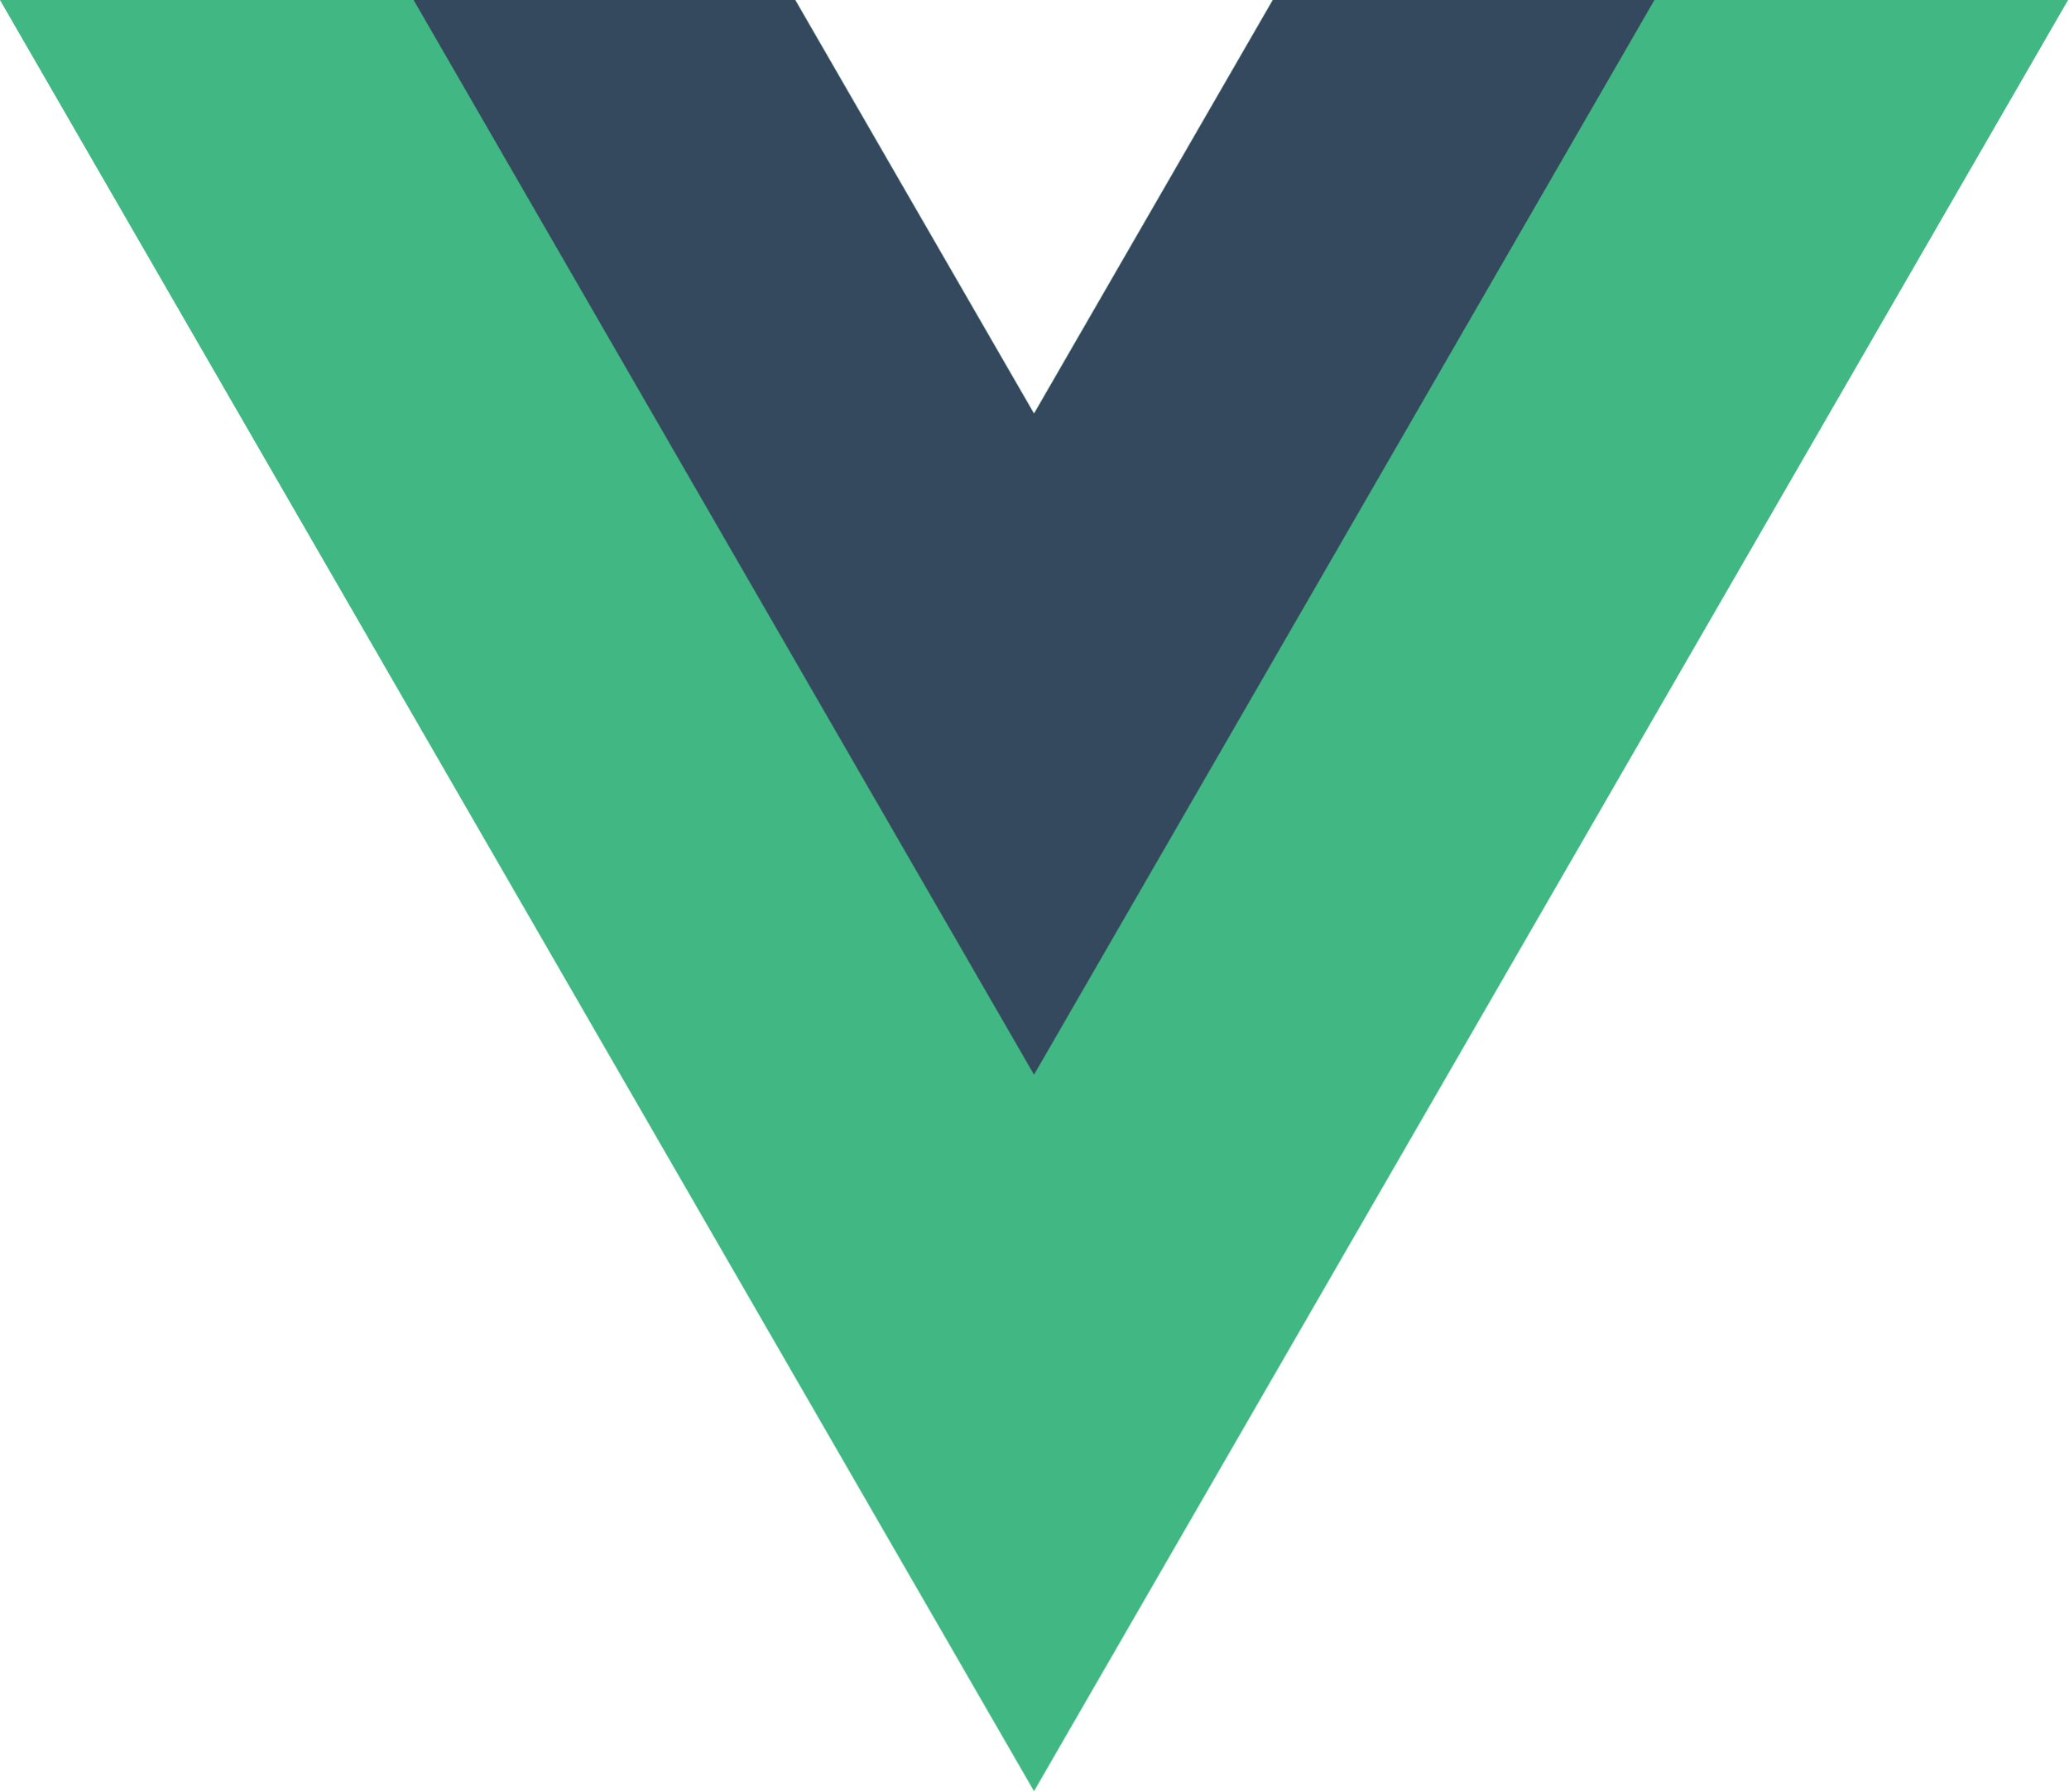
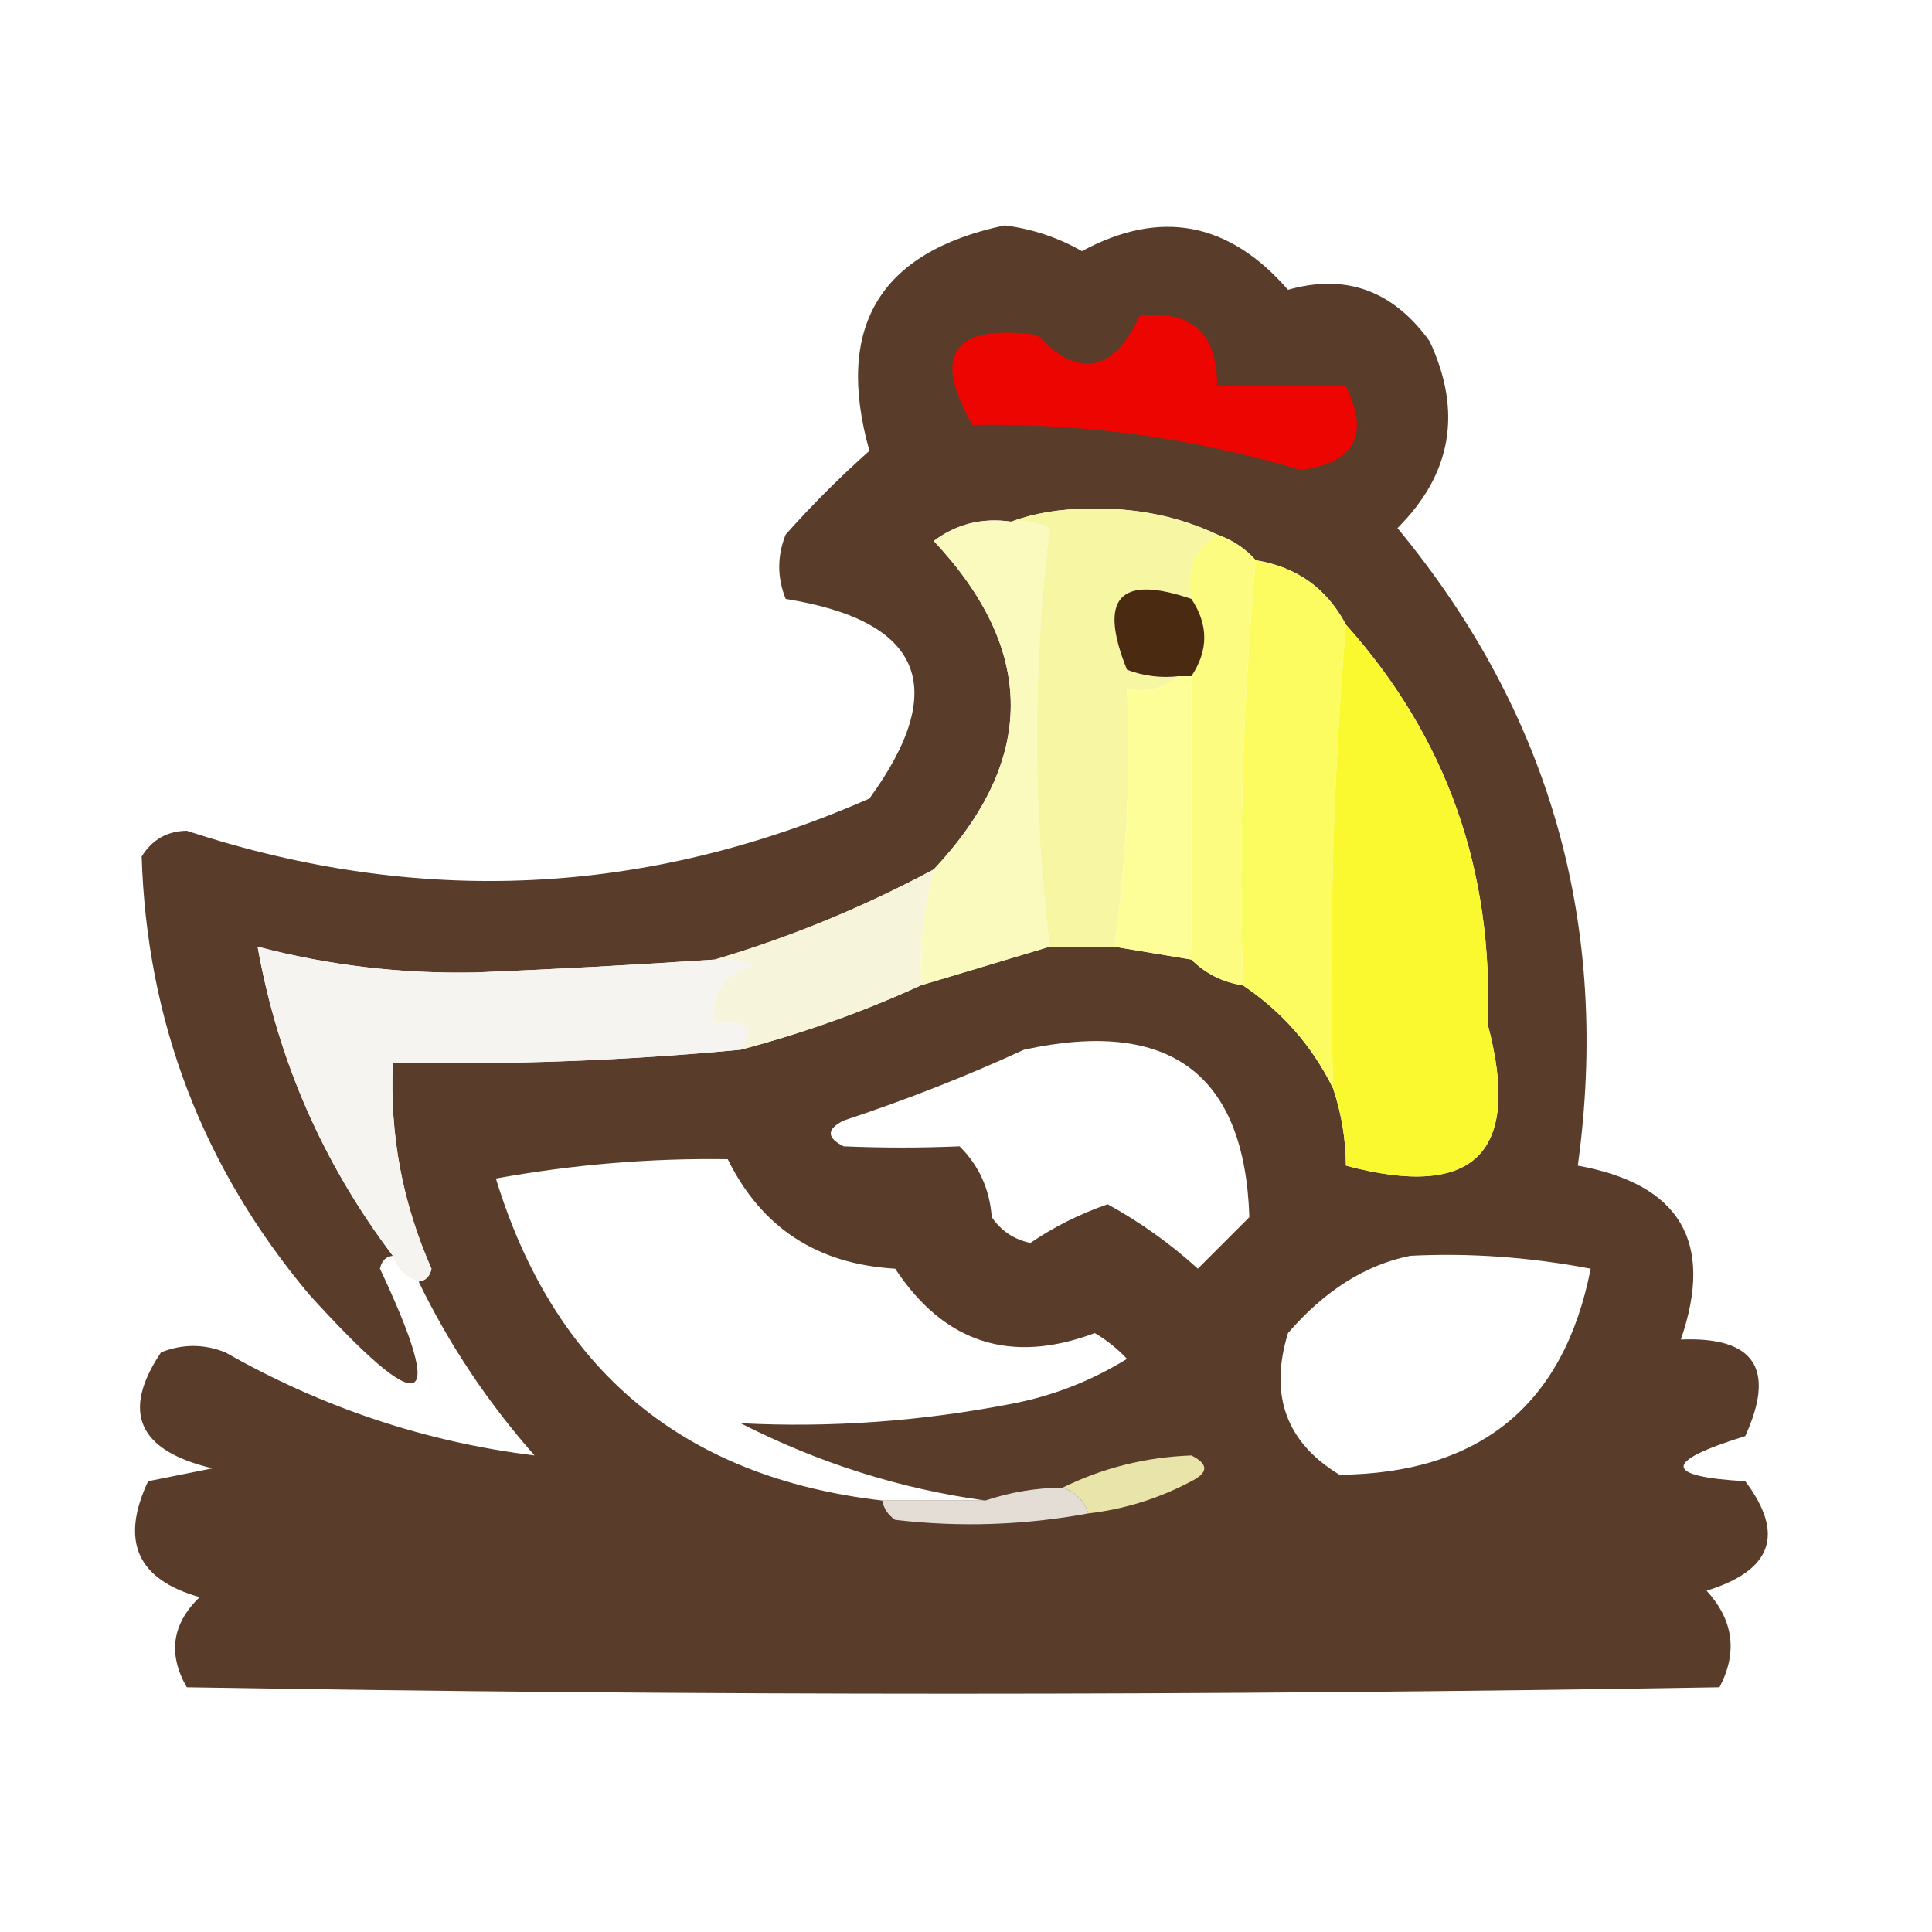
- <svg xmlns="http://www.w3.org/2000/svg" version="1.1" viewBox="0 0 261.76 226.69">
-   <g transform="matrix(1.3333 0 0 -1.3333 -76.311 313.34)">
-     <g transform="translate(178.06 235.01)">
-       <path d="m0 0-22.669-39.264-22.669 39.264h-75.491l98.16-170.02 98.16 170.02z" fill="#41b883" />
-     </g>
-     <g transform="translate(178.06 235.01)">
-       <path d="m0 0-22.669-39.264-22.669 39.264h-36.227l58.896-102.01 58.896 102.01z" fill="#34495e" />
-     </g>
+ <svg xmlns="http://www.w3.org/2000/svg" version="1.1" width="150px" height="150px" style="shape-rendering:geometricPrecision; text-rendering:geometricPrecision; image-rendering:optimizeQuality; fill-rule:evenodd; clip-rule:evenodd">
+   <g>
+     <path style="opacity:0.882" fill="#43220d" d="M 32.5,99.5 C 33.043,99.44 33.376,99.107 33.5,98.5C 31.245,93.402 30.245,88.069 30.5,82.5C 39.528,82.68 48.528,82.347 57.5,81.5C 62.393,80.204 67.06,78.538 71.5,76.5C 74.85,75.497 78.183,74.497 81.5,73.5C 83.167,73.5 84.833,73.5 86.5,73.5C 88.5,73.833 90.5,74.167 92.5,74.5C 93.605,75.6 94.938,76.267 96.5,76.5C 99.55,78.549 101.883,81.216 103.5,84.5C 104.15,86.435 104.483,88.435 104.5,90.5C 114.496,93.171 118.162,89.504 115.5,79.5C 115.968,67.563 112.301,57.229 104.5,48.5C 103.008,45.677 100.674,44.01 97.5,43.5C 96.71,42.599 95.71,41.932 94.5,41.5C 91.45,40.065 88.117,39.398 84.5,39.5C 82.303,39.505 80.303,39.838 78.5,40.5C 76.249,40.181 74.249,40.681 72.5,42C 80.467,50.499 80.467,58.999 72.5,67.5C 67.027,70.432 61.36,72.765 55.5,74.5C 49.343,74.912 43.176,75.246 37,75.5C 31.192,75.624 25.526,74.957 20,73.5C 21.573,82.314 25.073,90.314 30.5,97.5C 29.957,97.56 29.624,97.893 29.5,98.5C 34.75,109.664 32.917,110.33 24,100.5C 15.729,90.633 11.396,79.299 11,66.5C 11.804,65.195 12.971,64.529 14.5,64.5C 32.522,70.433 50.189,69.6 67.5,62C 73.772,53.372 71.605,48.205 61,46.5C 60.333,44.833 60.333,43.167 61,41.5C 63.019,39.23 65.185,37.063 67.5,35C 64.796,25.382 68.296,19.549 78,17.5C 80.151,17.773 82.151,18.439 84,19.5C 90.071,16.215 95.404,17.215 100,22.5C 104.495,21.223 108.162,22.556 111,26.5C 113.548,31.966 112.714,36.8 108.5,41C 120.391,55.389 125.058,71.889 122.5,90.5C 130.445,91.934 133.111,96.434 130.5,104C 136.216,103.77 137.883,106.27 135.5,111.5C 129.123,113.471 129.123,114.638 135.5,115C 138.593,119.1 137.593,121.934 132.5,123.5C 134.592,125.789 134.926,128.289 133.5,131C 93.833,131.667 54.167,131.667 14.5,131C 13.018,128.408 13.352,126.075 15.5,124C 10.651,122.639 9.318,119.639 11.5,115C 13.167,114.667 14.833,114.333 16.5,114C 10.724,112.637 9.39,109.637 12.5,105C 14.167,104.333 15.833,104.333 17.5,105C 25.043,109.292 33.043,111.959 41.5,113C 37.859,108.873 34.859,104.373 32.5,99.5 Z M 79.5,81.5 C 90.806,79.03 96.64,83.363 97,94.5C 95.667,95.833 94.333,97.167 93,98.5C 90.863,96.558 88.529,94.891 86,93.5C 83.845,94.244 81.845,95.244 80,96.5C 78.739,96.241 77.739,95.574 77,94.5C 76.837,92.324 76.004,90.491 74.5,89C 71.514,89.128 68.514,89.128 65.5,89C 64.167,88.333 64.167,87.667 65.5,87C 70.367,85.389 75.034,83.556 79.5,81.5 Z M 76.5,116.5 C 73.833,116.5 71.167,116.5 68.5,116.5C 53.053,114.722 43.053,106.388 38.5,91.5C 44.485,90.412 50.485,89.912 56.5,90C 59.123,95.32 63.457,98.153 69.5,98.5C 73.316,104.279 78.483,105.946 85,103.5C 85.925,104.047 86.758,104.713 87.5,105.5C 84.721,107.222 81.721,108.389 78.5,109C 71.469,110.359 64.469,110.859 57.5,110.5C 63.582,113.598 69.916,115.598 76.5,116.5 Z M 109.5,97.5 C 114.08,97.266 118.747,97.6 123.5,98.5C 121.429,109.06 114.929,114.394 104,114.5C 99.859,111.992 98.525,108.326 100,103.5C 102.854,100.198 106.02,98.198 109.5,97.5 Z" />
+   </g>
+   <g>
+     <path style="opacity:1" fill="#ec0501" d="M 88.5,24.5 C 92.529,24.057 94.529,25.891 94.5,30C 97.833,30 101.167,30 104.5,30C 106.35,33.748 105.183,35.914 101,36.5C 92.711,34.01 84.211,32.843 75.5,33C 72.334,27.481 74.001,25.148 80.5,26C 83.772,29.419 86.438,28.919 88.5,24.5 Z" />
+   </g>
+   <g>
+     <path style="opacity:1" fill="#faf9be" d="M 78.5,40.5 C 79.552,40.35 80.552,40.517 81.5,41C 80.177,51.833 80.177,62.667 81.5,73.5C 78.183,74.497 74.85,75.497 71.5,76.5C 71.368,73.43 71.701,70.43 72.5,67.5C 80.467,58.999 80.467,50.499 72.5,42C 74.249,40.681 76.249,40.181 78.5,40.5 Z" />
+   </g>
+   <g>
+     <path style="opacity:1" fill="#f7f6a3" d="M 78.5,40.5 C 80.303,39.838 82.303,39.505 84.5,39.5C 88.117,39.398 91.45,40.065 94.5,41.5C 92.744,42.552 92.077,44.219 92.5,46.5C 86.915,44.587 85.248,46.42 87.5,52C 88.793,52.49 90.127,52.657 91.5,52.5C 90.432,53.434 89.099,53.768 87.5,53.5C 87.793,60.255 87.46,66.922 86.5,73.5C 84.833,73.5 83.167,73.5 81.5,73.5C 80.177,62.667 80.177,51.833 81.5,41C 80.552,40.517 79.552,40.35 78.5,40.5 Z" />
+   </g>
+   <g>
+     <path style="opacity:1" fill="#fcfc81" d="M 94.5,41.5 C 95.71,41.932 96.71,42.599 97.5,43.5C 96.505,54.321 96.172,65.321 96.5,76.5C 94.938,76.267 93.605,75.6 92.5,74.5C 92.5,67.167 92.5,59.833 92.5,52.5C 93.833,50.5 93.833,48.5 92.5,46.5C 92.077,44.219 92.744,42.552 94.5,41.5 Z" />
+   </g>
+   <g>
+     <path style="opacity:1" fill="#fcfc61" d="M 97.5,43.5 C 100.674,44.01 103.008,45.677 104.5,48.5C 103.505,60.322 103.172,72.322 103.5,84.5C 101.883,81.216 99.55,78.549 96.5,76.5C 96.172,65.321 96.505,54.321 97.5,43.5 Z" />
+   </g>
+   <g>
+     <path style="opacity:1" fill="#4a2a11" d="M 92.5,46.5 C 93.833,48.5 93.833,50.5 92.5,52.5C 92.167,52.5 91.833,52.5 91.5,52.5C 90.127,52.657 88.793,52.49 87.5,52C 85.248,46.42 86.915,44.587 92.5,46.5 Z" />
+   </g>
+   <g>
+     <path style="opacity:1" fill="#fefe99" d="M 91.5,52.5 C 91.833,52.5 92.167,52.5 92.5,52.5C 92.5,59.833 92.5,67.167 92.5,74.5C 90.5,74.167 88.5,73.833 86.5,73.5C 87.46,66.922 87.793,60.255 87.5,53.5C 89.099,53.768 90.432,53.434 91.5,52.5 Z" />
+   </g>
+   <g>
+     <path style="opacity:1" fill="#faf930" d="M 104.5,48.5 C 112.301,57.229 115.968,67.563 115.5,79.5C 118.162,89.504 114.496,93.171 104.5,90.5C 104.483,88.435 104.15,86.435 103.5,84.5C 103.172,72.322 103.505,60.322 104.5,48.5 Z" />
+   </g>
+   <g>
+     <path style="opacity:1" fill="#f6f5db" d="M 72.5,67.5 C 71.701,70.43 71.368,73.43 71.5,76.5C 67.06,78.538 62.393,80.204 57.5,81.5C 58.66,79.797 57.993,79.131 55.5,79.5C 55.137,77.088 56.137,75.588 58.5,75C 57.552,74.517 56.552,74.35 55.5,74.5C 61.36,72.765 67.027,70.432 72.5,67.5 Z" />
+   </g>
+   <g>
+     <path style="opacity:0.989" fill="#f5f4f0" d="M 55.5,74.5 C 56.552,74.35 57.552,74.517 58.5,75C 56.137,75.588 55.137,77.088 55.5,79.5C 57.993,79.131 58.66,79.797 57.5,81.5C 48.528,82.347 39.528,82.68 30.5,82.5C 30.245,88.069 31.245,93.402 33.5,98.5C 33.376,99.107 33.043,99.44 32.5,99.5C 31.5,99.167 30.833,98.5 30.5,97.5C 25.073,90.314 21.573,82.314 20,73.5C 25.526,74.957 31.192,75.624 37,75.5C 43.176,75.246 49.343,74.912 55.5,74.5 Z" />
+   </g>
+   <g>
+     <path style="opacity:0.996" fill="#eae5aa" d="M 84.5,117.5 C 84.167,116.5 83.5,115.833 82.5,115.5C 85.615,113.965 88.949,113.131 92.5,113C 93.833,113.667 93.833,114.333 92.5,115C 89.978,116.341 87.311,117.174 84.5,117.5 Z" />
+   </g>
+   <g>
+     <path style="opacity:0.98" fill="#e5e0d8" d="M 82.5,115.5 C 83.5,115.833 84.167,116.5 84.5,117.5C 79.528,118.422 74.528,118.588 69.5,118C 68.944,117.617 68.611,117.117 68.5,116.5C 71.167,116.5 73.833,116.5 76.5,116.5C 78.435,115.85 80.435,115.517 82.5,115.5 Z" />
  </g>
</svg>
